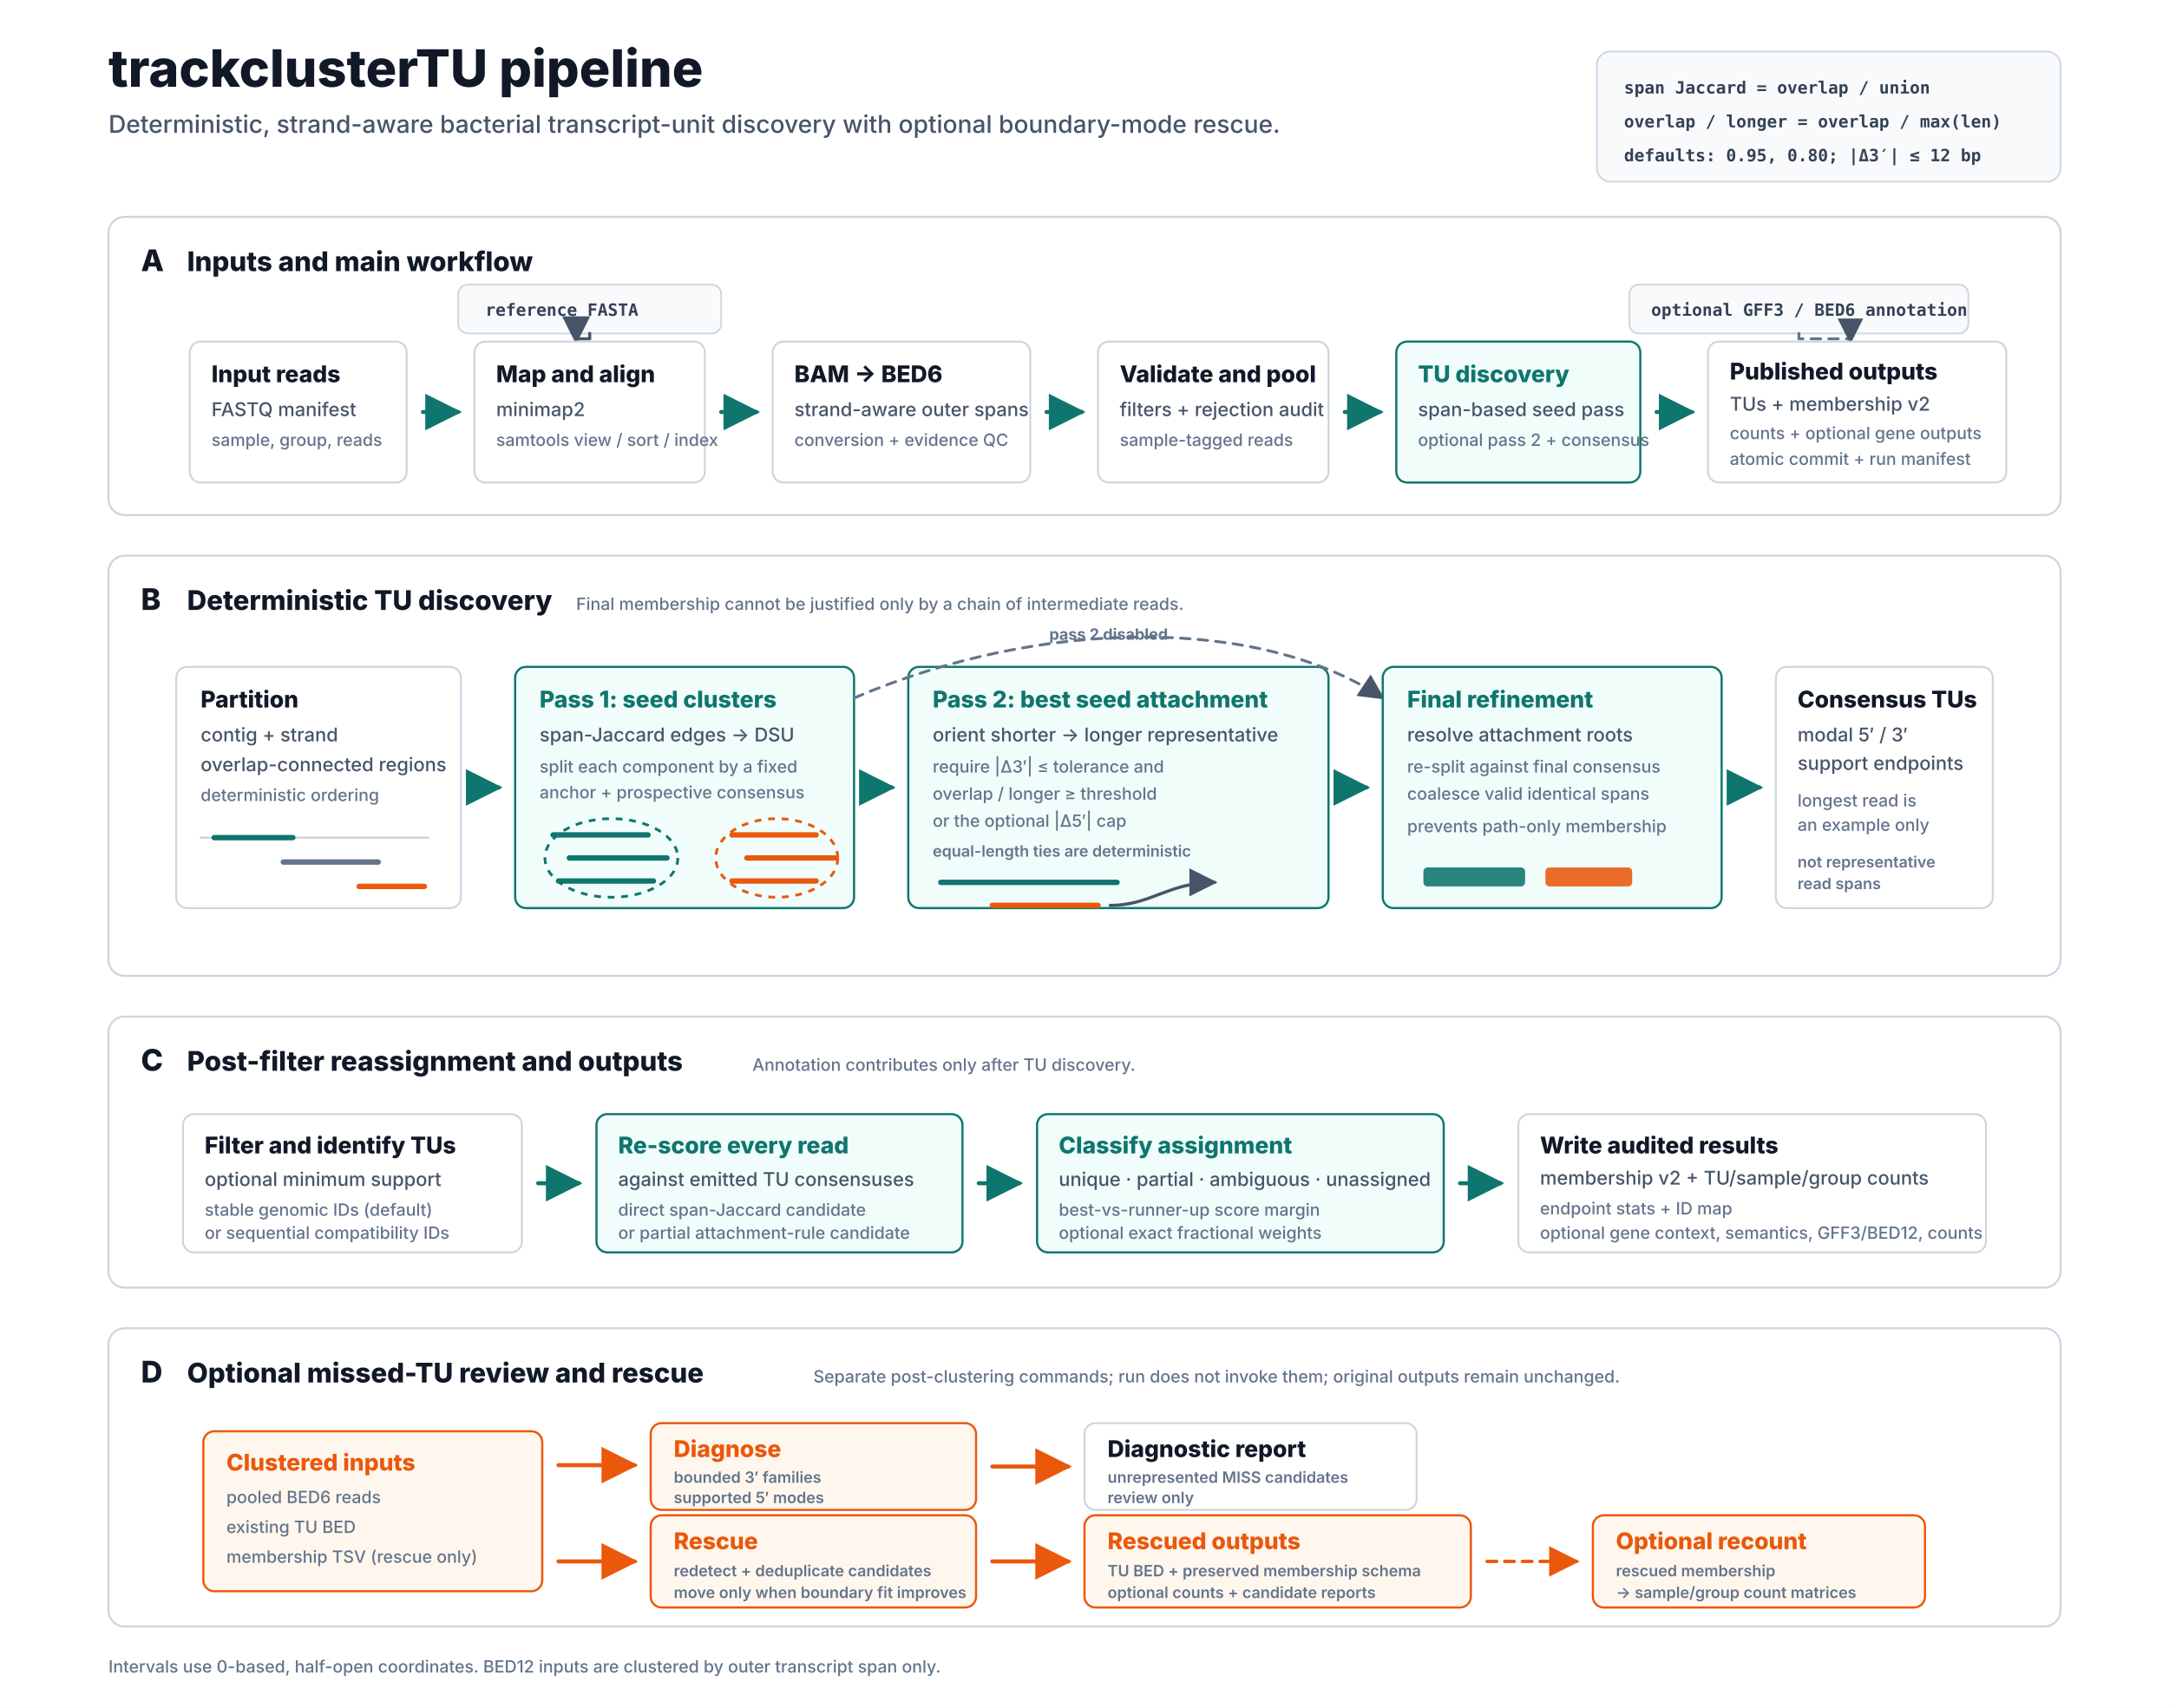
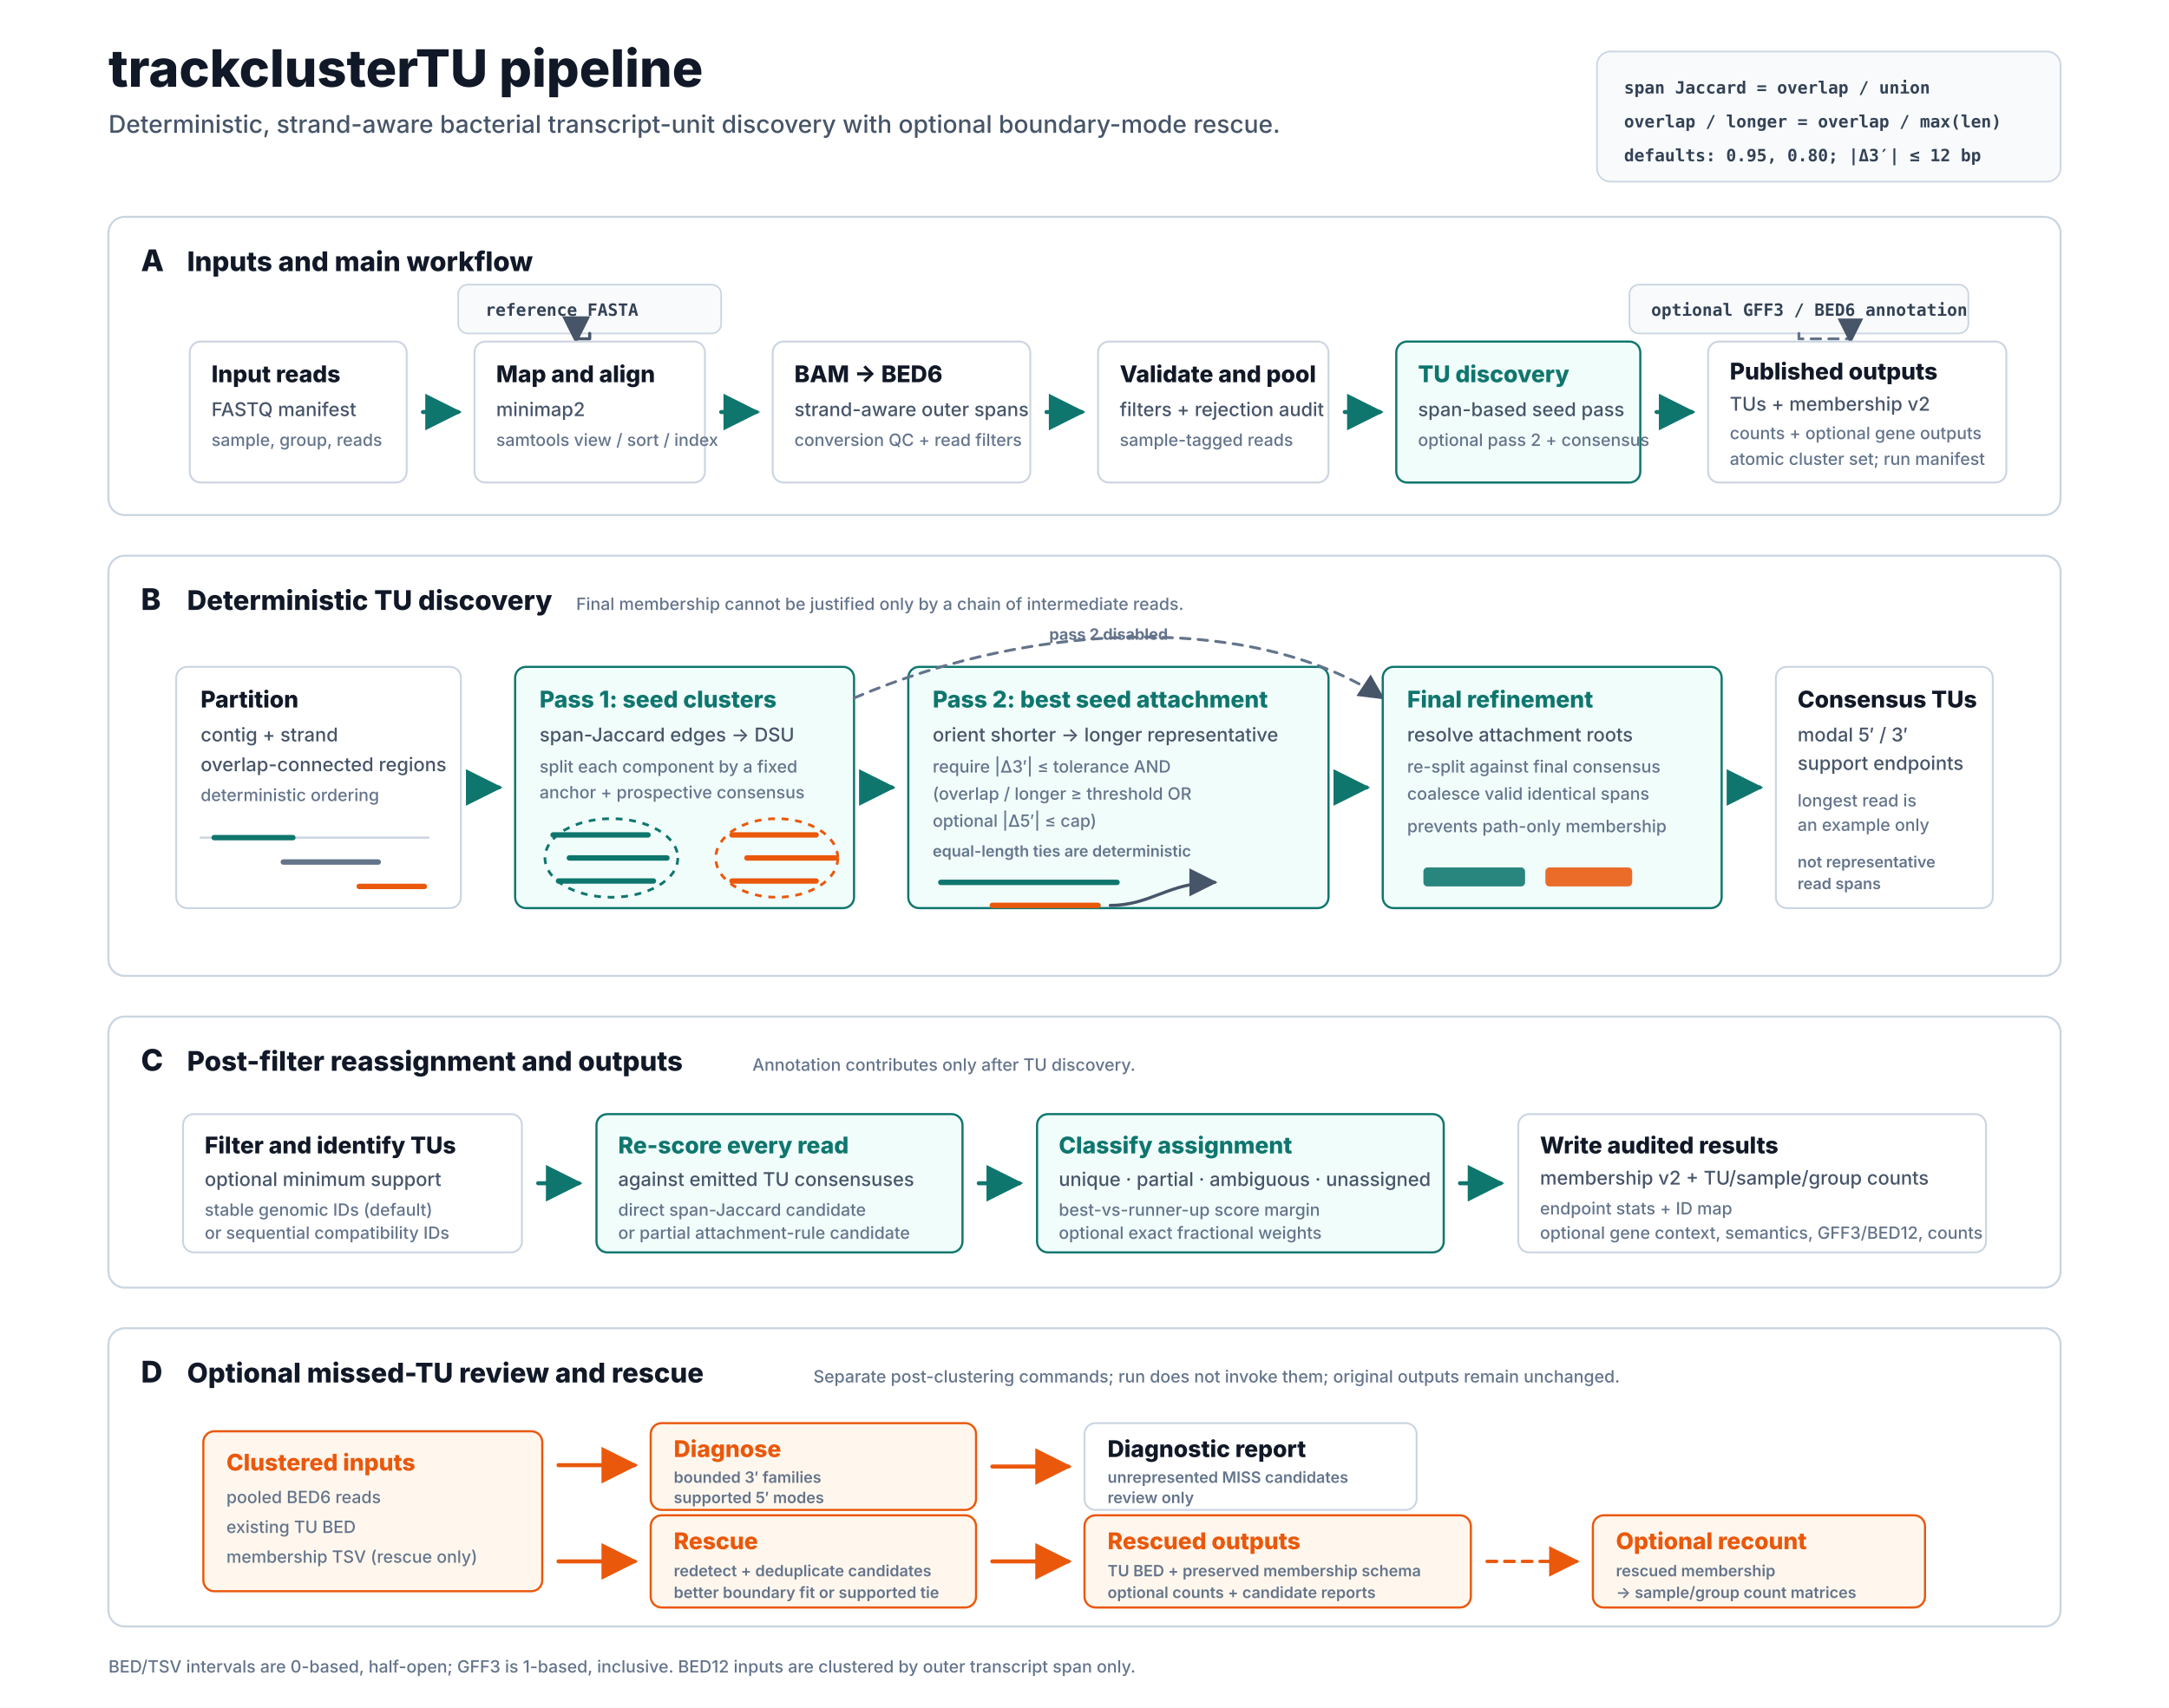
<svg xmlns="http://www.w3.org/2000/svg" viewBox="0 0 1600 1260" role="img" aria-labelledby="title desc">
  <defs>
    <marker id="arrowTeal" viewBox="0 0 10 10" refX="9" refY="5" markerWidth="9" markerHeight="9" orient="auto-start-reverse">
      <path d="M0 0L10 5L0 10Z" fill="#0f766e" />
    </marker>
    <marker id="arrowOrange" viewBox="0 0 10 10" refX="9" refY="5" markerWidth="9" markerHeight="9" orient="auto-start-reverse">
      <path d="M0 0L10 5L0 10Z" fill="#ea580c" />
    </marker>
    <marker id="arrowGray" viewBox="0 0 10 10" refX="9" refY="5" markerWidth="9" markerHeight="9" orient="auto-start-reverse">
      <path d="M0 0L10 5L0 10Z" fill="#475569" />
    </marker>
    <style>
      .title { font: 800 38px Inter, Avenir, Helvetica, Arial, sans-serif; fill: #111827; }
      .subtitle { font: 500 18px Inter, Avenir, Helvetica, Arial, sans-serif; fill: #475569; }
      .panel-label { font: 800 22px Inter, Avenir, Helvetica, Arial, sans-serif; fill: #111827; }
      .panel-title { font: 800 20px Inter, Avenir, Helvetica, Arial, sans-serif; fill: #111827; }
      .box-title { font: 800 17px Inter, Avenir, Helvetica, Arial, sans-serif; fill: #111827; }
      .box-title-teal { font: 800 17px Inter, Avenir, Helvetica, Arial, sans-serif; fill: #0f766e; }
      .box-title-orange { font: 800 17px Inter, Avenir, Helvetica, Arial, sans-serif; fill: #ea580c; }
      .body { font: 500 14px Inter, Avenir, Helvetica, Arial, sans-serif; fill: #475569; }
      .small { font: 500 12.5px Inter, Avenir, Helvetica, Arial, sans-serif; fill: #64748b; }
      .tiny { font: 600 11.5px Inter, Avenir, Helvetica, Arial, sans-serif; fill: #64748b; }
      .mono { font: 650 12.5px ui-monospace, SFMono-Regular, Menlo, Consolas, monospace; fill: #334155; }
      .arrow-label { font: 700 11.5px Inter, Avenir, Helvetica, Arial, sans-serif; fill: #64748b; }
      .panel { fill: #ffffff; stroke: #cbd5e1; stroke-width: 1.5; }
      .box { fill: #ffffff; stroke: #cbd5e1; stroke-width: 1.4; }
      .box-teal { fill: #f0fdfa; stroke: #0f766e; stroke-width: 1.6; }
      .box-orange { fill: #fff7ed; stroke: #ea580c; stroke-width: 1.6; }
      .note { fill: #f8fafc; stroke: #cbd5e1; stroke-width: 1.2; }
      .note-teal { fill: #f0fdfa; stroke: #99f6e4; stroke-width: 1.2; }
      .badge { fill: #ffffff; stroke: #99f6e4; stroke-width: 1.2; }
      .arrow { fill: none; stroke: #0f766e; stroke-width: 3; stroke-linecap: round; stroke-linejoin: round; marker-end: url(#arrowTeal); }
      .arrow-gray { fill: none; stroke: #475569; stroke-width: 2.3; stroke-linecap: round; stroke-linejoin: round; marker-end: url(#arrowGray); }
      .arrow-gray-dashed { fill: none; stroke: #64748b; stroke-width: 2.1; stroke-dasharray: 7 6; stroke-linecap: round; stroke-linejoin: round; marker-end: url(#arrowGray); }
      .arrow-orange { fill: none; stroke: #ea580c; stroke-width: 3; stroke-linecap: round; stroke-linejoin: round; marker-end: url(#arrowOrange); }
      .arrow-orange-dashed { fill: none; stroke: #ea580c; stroke-width: 2.5; stroke-dasharray: 7 6; stroke-linecap: round; stroke-linejoin: round; marker-end: url(#arrowOrange); }
      .read-teal { fill: none; stroke: #0f766e; stroke-width: 4; stroke-linecap: round; }
      .read-orange { fill: none; stroke: #ea580c; stroke-width: 4; stroke-linecap: round; }
      .read-gray { fill: none; stroke: #64748b; stroke-width: 4; stroke-linecap: round; }
      .thin-track { fill: none; stroke: #cbd5e1; stroke-width: 1.6; stroke-linecap: round; }
      .cluster-teal { fill: none; stroke: #0f766e; stroke-width: 2; stroke-dasharray: 5 5; }
      .cluster-orange { fill: none; stroke: #ea580c; stroke-width: 2; stroke-dasharray: 5 5; }
      .tu-teal { fill: #0f766e; opacity: 0.88; }
      .tu-orange { fill: #ea580c; opacity: 0.88; }
    </style>
  </defs>
  <rect x="0" y="0" width="1600" height="1260" fill="#ffffff" />
  <g transform="translate(80 64)">
    <text class="title" x="0" y="0">trackclusterTU pipeline</text>
    <text class="subtitle" x="0" y="34">Deterministic, strand-aware bacterial transcript-unit discovery with optional boundary-mode rescue.</text>
  </g>
  <g transform="translate(1178 38)">
    <rect class="note" x="0" y="0" width="342" height="96" rx="10" />
    <text class="mono" x="20" y="31">span Jaccard = overlap / union</text>
    <text class="mono" x="20" y="56">overlap / longer = overlap / max(len)</text>
    <text class="mono" x="20" y="81">defaults: 0.95, 0.80; |Δ3′| ≤ 12 bp</text>
  </g>
  <g id="panel-a" transform="translate(80 160)">
    <rect class="panel" x="0" y="0" width="1440" height="220" rx="12" />
    <text class="panel-label" x="24" y="40">A</text>
    <text class="panel-title" x="58" y="40">Inputs and main workflow</text>
    <g transform="translate(258 50)">
      <rect class="note" x="0" y="0" width="194" height="36" rx="7" />
      <text class="mono" x="20" y="23">reference FASTA</text>
    </g>
    <path class="arrow-gray" d="M355 86V90H345V92" />
    <g transform="translate(1122 50)">
      <rect class="note" x="0" y="0" width="250" height="36" rx="7" />
      <text class="mono" x="16" y="23">optional GFF3 / BED6 annotation</text>
    </g>
    <path class="arrow-gray-dashed" d="M1247 86V90H1285V92" />
    <g transform="translate(60 92)">
      <rect class="box" x="0" y="0" width="160" height="104" rx="8" />
      <text class="box-title" x="16" y="30">Input reads</text>
      <text class="body" x="16" y="55">FASTQ manifest</text>
      <text class="small" x="16" y="77">sample, group, reads</text>
    </g>
    <path class="arrow" d="M232 144H258" />
    <g transform="translate(270 92)">
      <rect class="box" x="0" y="0" width="170" height="104" rx="8" />
      <text class="box-title" x="16" y="30">Map and align</text>
      <text class="body" x="16" y="55">minimap2</text>
      <text class="small" x="16" y="77">samtools view / sort / index</text>
    </g>
    <path class="arrow" d="M452 144H478" />
    <g transform="translate(490 92)">
      <rect class="box" x="0" y="0" width="190" height="104" rx="8" />
      <text class="box-title" x="16" y="30">BAM → BED6</text>
      <text class="body" x="16" y="55">strand-aware outer spans</text>
-       <text class="small" x="16" y="77">conversion + evidence QC</text>
+       <text class="small" x="16" y="77">conversion QC + read filters</text>
    </g>
    <path class="arrow" d="M692 144H718" />
    <g transform="translate(730 92)">
      <rect class="box" x="0" y="0" width="170" height="104" rx="8" />
      <text class="box-title" x="16" y="30">Validate and pool</text>
      <text class="body" x="16" y="55">filters + rejection audit</text>
      <text class="small" x="16" y="77">sample-tagged reads</text>
    </g>
    <path class="arrow" d="M912 144H938" />
    <g transform="translate(950 92)">
      <rect class="box-teal" x="0" y="0" width="180" height="104" rx="8" />
      <text class="box-title-teal" x="16" y="30">TU discovery</text>
      <text class="body" x="16" y="55">span-based seed pass</text>
      <text class="small" x="16" y="77">optional pass 2 + consensus</text>
    </g>
    <path class="arrow" d="M1142 144H1168" />
    <g transform="translate(1180 92)">
      <rect class="box" x="0" y="0" width="220" height="104" rx="8" />
      <text class="box-title" x="16" y="28">Published outputs</text>
      <text class="body" x="16" y="51">TUs + membership v2</text>
      <text class="small" x="16" y="72">counts + optional gene outputs</text>
-       <text class="small" x="16" y="91">atomic commit + run manifest</text>
+       <text class="small" x="16" y="91">atomic cluster set; run manifest</text>
    </g>
  </g>
  <g id="panel-b" transform="translate(80 410)">
    <rect class="panel" x="0" y="0" width="1440" height="310" rx="12" />
    <text class="panel-label" x="24" y="40">B</text>
    <text class="panel-title" x="58" y="40">Deterministic TU discovery</text>
    <text class="small" x="345" y="40">Final membership cannot be justified only by a chain of intermediate reads.</text>
    <g transform="translate(50 82)">
      <rect class="box" x="0" y="0" width="210" height="178" rx="8" />
      <text class="box-title" x="18" y="30">Partition</text>
      <text class="body" x="18" y="55">contig + strand</text>
      <text class="body" x="18" y="77">overlap-connected regions</text>
      <text class="small" x="18" y="99">deterministic ordering</text>
      <g transform="translate(18 126)">
        <path class="thin-track" d="M0 0h168" />
        <path class="read-teal" d="M10 0h58" />
        <path class="read-gray" d="M61 18h70" />
        <path class="read-orange" d="M117 36h48" />
      </g>
    </g>
    <path class="arrow" d="M272 171H288" />
    <g transform="translate(300 82)">
      <rect class="box-teal" x="0" y="0" width="250" height="178" rx="8" />
      <text class="box-title-teal" x="18" y="30">Pass 1: seed clusters</text>
      <text class="body" x="18" y="55">span-Jaccard edges → DSU</text>
      <text class="small" x="18" y="78">split each component by a fixed</text>
      <text class="small" x="18" y="97">anchor + prospective consensus</text>
      <g transform="translate(28 124)">
        <path class="read-teal" d="M0 0h70M12 17h72M4 34h70" />
        <path class="read-orange" d="M132 0h62M143 17h65M132 34h62" />
        <ellipse class="cluster-teal" cx="43" cy="17" rx="49" ry="29" />
        <ellipse class="cluster-orange" cx="165" cy="17" rx="45" ry="29" />
      </g>
    </g>
    <path class="arrow" d="M562 171H578" />
    <g transform="translate(590 82)">
      <rect class="box-teal" x="0" y="0" width="310" height="178" rx="8" />
      <text class="box-title-teal" x="18" y="30">Pass 2: best seed attachment</text>
      <text class="body" x="18" y="55">orient shorter → longer representative</text>
-       <text class="small" x="18" y="78">require |Δ3′| ≤ tolerance and</text>
-       <text class="small" x="18" y="98">overlap / longer ≥ threshold</text>
-       <text class="small" x="18" y="118">or the optional |Δ5′| cap</text>
+       <text class="small" x="18" y="78">require |Δ3′| ≤ tolerance AND</text>
+       <text class="small" x="18" y="98">(overlap / longer ≥ threshold OR</text>
+       <text class="small" x="18" y="118">optional |Δ5′| ≤ cap)</text>
      <text class="tiny" x="18" y="140">equal-length ties are deterministic</text>
      <g transform="translate(24 159)">
        <path class="read-teal" d="M0 0h130" />
        <path class="read-orange" d="M38 17h78" />
        <path class="arrow-gray" d="M125 17C155 17 168 0 202 0" />
      </g>
    </g>
    <path class="arrow" d="M912 171H928" />
    <path class="arrow-gray-dashed" d="M550 105C690 45 850 45 940 105" />
    <text class="arrow-label" x="694" y="62">pass 2 disabled</text>
    <g transform="translate(940 82)">
      <rect class="box-teal" x="0" y="0" width="250" height="178" rx="8" />
      <text class="box-title-teal" x="18" y="30">Final refinement</text>
      <text class="body" x="18" y="55">resolve attachment roots</text>
      <text class="small" x="18" y="78">re-split against final consensus</text>
      <text class="small" x="18" y="98">coalesce valid identical spans</text>
      <text class="small" x="18" y="122">prevents path-only membership</text>
      <g transform="translate(30 148)">
        <rect class="tu-teal" x="0" y="0" width="75" height="14" rx="3" />
        <rect class="tu-orange" x="90" y="0" width="64" height="14" rx="3" />
      </g>
    </g>
    <path class="arrow" d="M1202 171H1218" />
    <g transform="translate(1230 82)">
      <rect class="box" x="0" y="0" width="160" height="178" rx="8" />
      <text class="box-title" x="16" y="30">Consensus TUs</text>
      <text class="body" x="16" y="55">modal 5′ / 3′</text>
      <text class="body" x="16" y="76">support endpoints</text>
      <text class="small" x="16" y="103">longest read is</text>
      <text class="small" x="16" y="121">an example only</text>
      <text class="tiny" x="16" y="148">not representative</text>
      <text class="tiny" x="16" y="164">read spans</text>
    </g>
  </g>
  <g id="panel-c" transform="translate(80 750)">
    <rect class="panel" x="0" y="0" width="1440" height="200" rx="12" />
    <text class="panel-label" x="24" y="40">C</text>
    <text class="panel-title" x="58" y="40">Post-filter reassignment and outputs</text>
    <text class="small" x="475" y="40">Annotation contributes only after TU discovery.</text>
    <g transform="translate(55 72)">
      <rect class="box" x="0" y="0" width="250" height="102" rx="8" />
      <text class="box-title" x="16" y="29">Filter and identify TUs</text>
      <text class="body" x="16" y="53">optional minimum support</text>
      <text class="small" x="16" y="75">stable genomic IDs (default)</text>
      <text class="small" x="16" y="92">or sequential compatibility IDs</text>
    </g>
    <path class="arrow" d="M317 123H347" />
    <g transform="translate(360 72)">
      <rect class="box-teal" x="0" y="0" width="270" height="102" rx="8" />
      <text class="box-title-teal" x="16" y="29">Re-score every read</text>
      <text class="body" x="16" y="53">against emitted TU consensuses</text>
      <text class="small" x="16" y="75">direct span-Jaccard candidate</text>
      <text class="small" x="16" y="92">or partial attachment-rule candidate</text>
    </g>
    <path class="arrow" d="M642 123H672" />
    <g transform="translate(685 72)">
      <rect class="box-teal" x="0" y="0" width="300" height="102" rx="8" />
      <text class="box-title-teal" x="16" y="29">Classify assignment</text>
      <text class="body" x="16" y="53">unique · partial · ambiguous · unassigned</text>
      <text class="small" x="16" y="75">best-vs-runner-up score margin</text>
      <text class="small" x="16" y="92">optional exact fractional weights</text>
    </g>
    <path class="arrow" d="M997 123H1027" />
    <g transform="translate(1040 72)">
      <rect class="box" x="0" y="0" width="345" height="102" rx="8" />
      <text class="box-title" x="16" y="29">Write audited results</text>
      <text class="body" x="16" y="52">membership v2 + TU/sample/group counts</text>
      <text class="small" x="16" y="74">endpoint stats + ID map</text>
      <text class="small" x="16" y="92">optional gene context, semantics, GFF3/BED12, counts</text>
    </g>
  </g>
  <g id="panel-d" transform="translate(80 980)">
    <rect class="panel" x="0" y="0" width="1440" height="220" rx="12" />
    <text class="panel-label" x="24" y="40">D</text>
    <text class="panel-title" x="58" y="40">Optional missed-TU review and rescue</text>
    <text class="small" x="520" y="40">Separate post-clustering commands; run does not invoke them; original outputs remain unchanged.</text>
    <g transform="translate(70 76)">
      <rect class="box-orange" x="0" y="0" width="250" height="118" rx="8" />
      <text class="box-title-orange" x="17" y="29">Clustered inputs</text>
      <text class="small" x="17" y="53">pooled BED6 reads</text>
      <text class="small" x="17" y="75">existing TU BED</text>
      <text class="small" x="17" y="97">membership TSV (rescue only)</text>
    </g>
    <path class="arrow-orange" d="M332 101H388" />
    <g transform="translate(400 70)">
      <rect class="box-orange" x="0" y="0" width="240" height="64" rx="8" />
      <text class="box-title-orange" x="17" y="25">Diagnose</text>
      <text class="tiny" x="17" y="44">bounded 3′ families</text>
      <text class="tiny" x="17" y="59">supported 5′ modes</text>
    </g>
    <path class="arrow-orange" d="M652 102H708" />
    <g transform="translate(720 70)">
      <rect class="box" x="0" y="0" width="245" height="64" rx="8" />
      <text class="box-title" x="17" y="25">Diagnostic report</text>
      <text class="tiny" x="17" y="44">unrepresented MISS candidates</text>
      <text class="tiny" x="17" y="59">review only</text>
    </g>
    <path class="arrow-orange" d="M332 172H388" />
    <g transform="translate(400 138)">
      <rect class="box-orange" x="0" y="0" width="240" height="68" rx="8" />
      <text class="box-title-orange" x="17" y="25">Rescue</text>
      <text class="tiny" x="17" y="45">redetect + deduplicate candidates</text>
-       <text class="tiny" x="17" y="61">move only when boundary fit improves</text>
+       <text class="tiny" x="17" y="61">better boundary fit or supported tie</text>
    </g>
    <path class="arrow-orange" d="M652 172H708" />
    <g transform="translate(720 138)">
      <rect class="box-orange" x="0" y="0" width="285" height="68" rx="8" />
      <text class="box-title-orange" x="17" y="25">Rescued outputs</text>
      <text class="tiny" x="17" y="45">TU BED + preserved membership schema</text>
      <text class="tiny" x="17" y="61">optional counts + candidate reports</text>
    </g>
    <path class="arrow-orange-dashed" d="M1017 172H1083" />
    <g transform="translate(1095 138)">
      <rect class="box-orange" x="0" y="0" width="245" height="68" rx="8" />
      <text class="box-title-orange" x="17" y="25">Optional recount</text>
      <text class="tiny" x="17" y="45">rescued membership</text>
      <text class="tiny" x="17" y="61">→ sample/group count matrices</text>
    </g>
  </g>
  <g transform="translate(80 1234)">
-     <text class="small" x="0" y="0">Intervals use 0-based, half-open coordinates. BED12 inputs are clustered by outer transcript span only.</text>
+     <text class="small" x="0" y="0">BED/TSV intervals are 0-based, half-open; GFF3 is 1-based, inclusive. BED12 inputs are clustered by outer transcript span only.</text>
  </g>
</svg>
